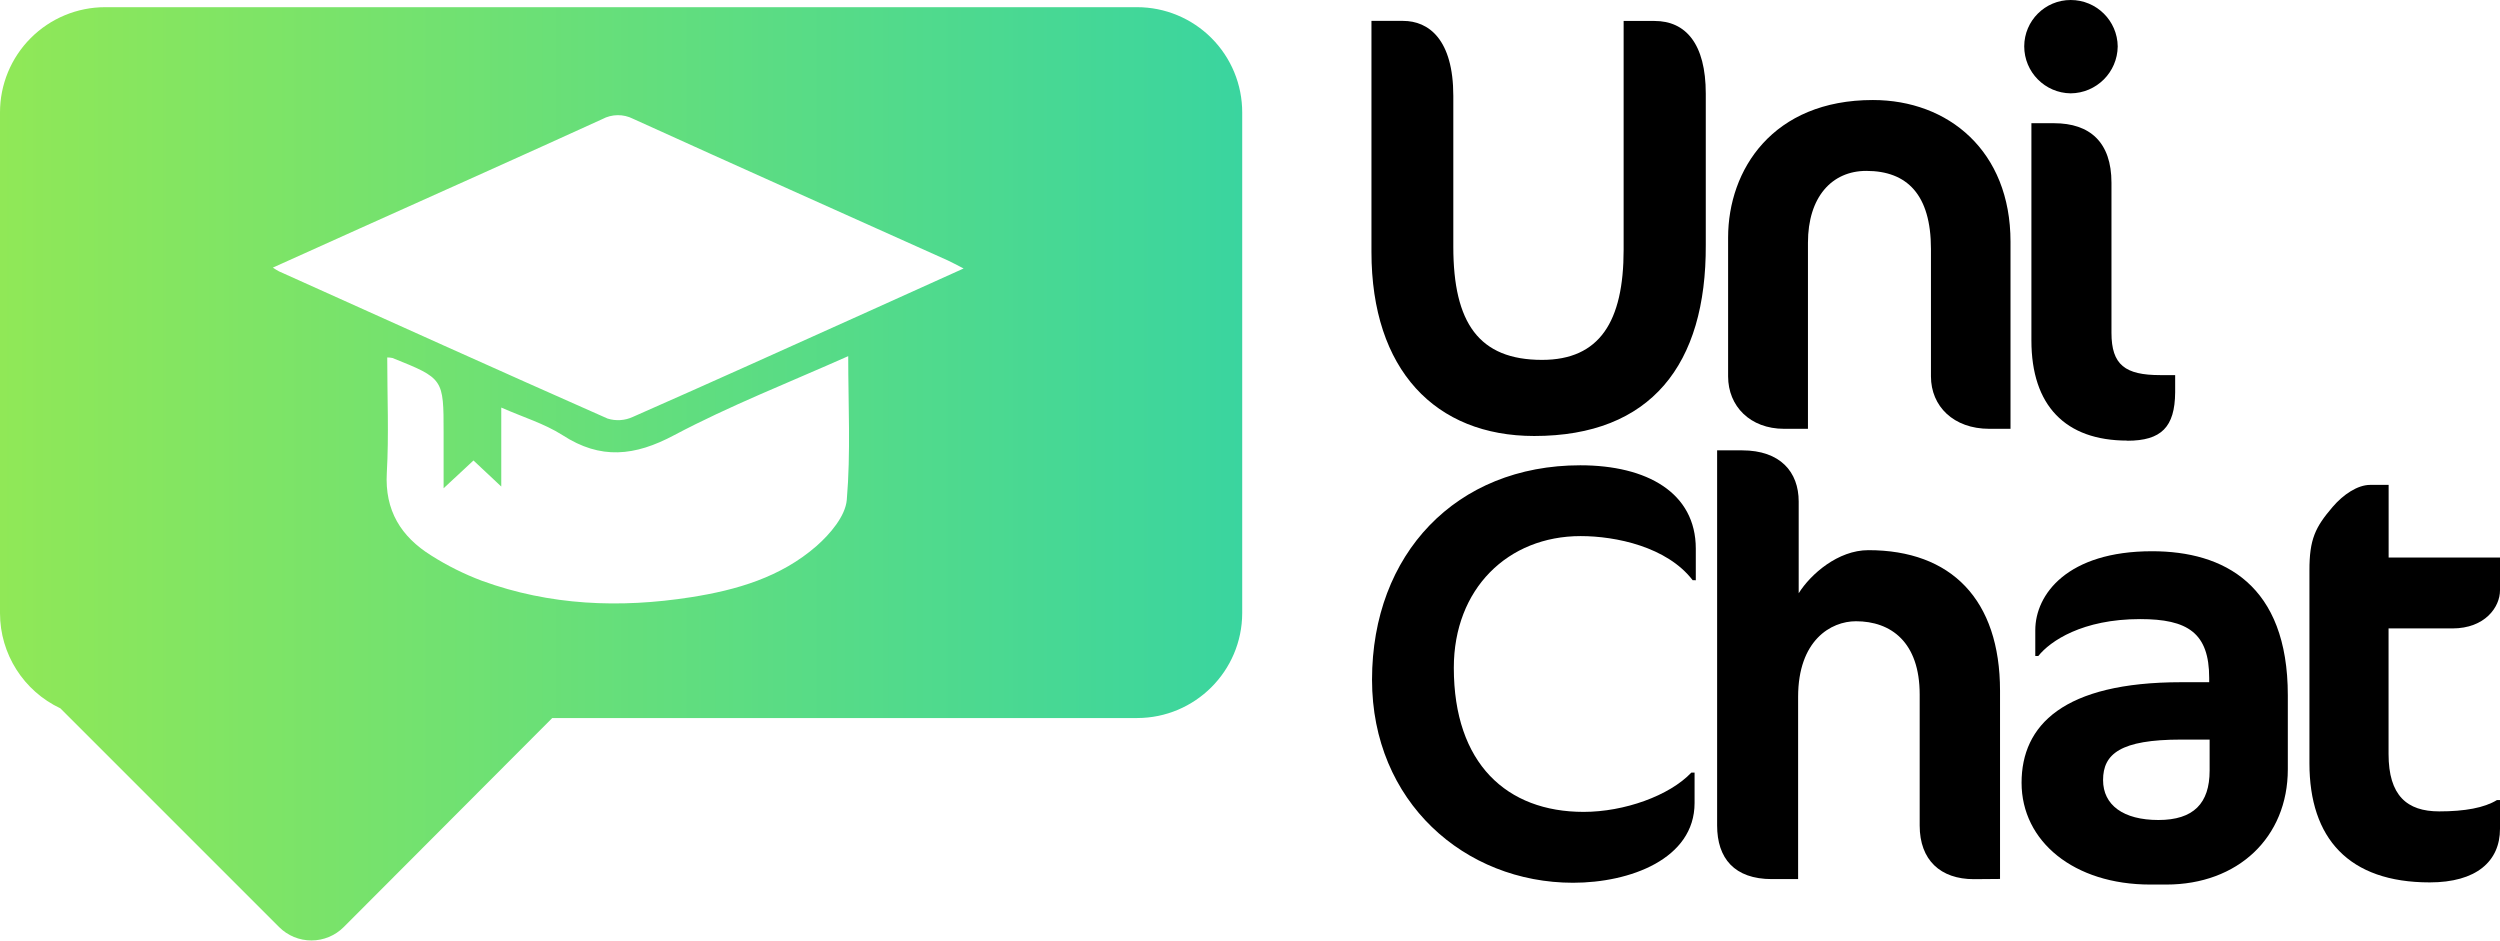
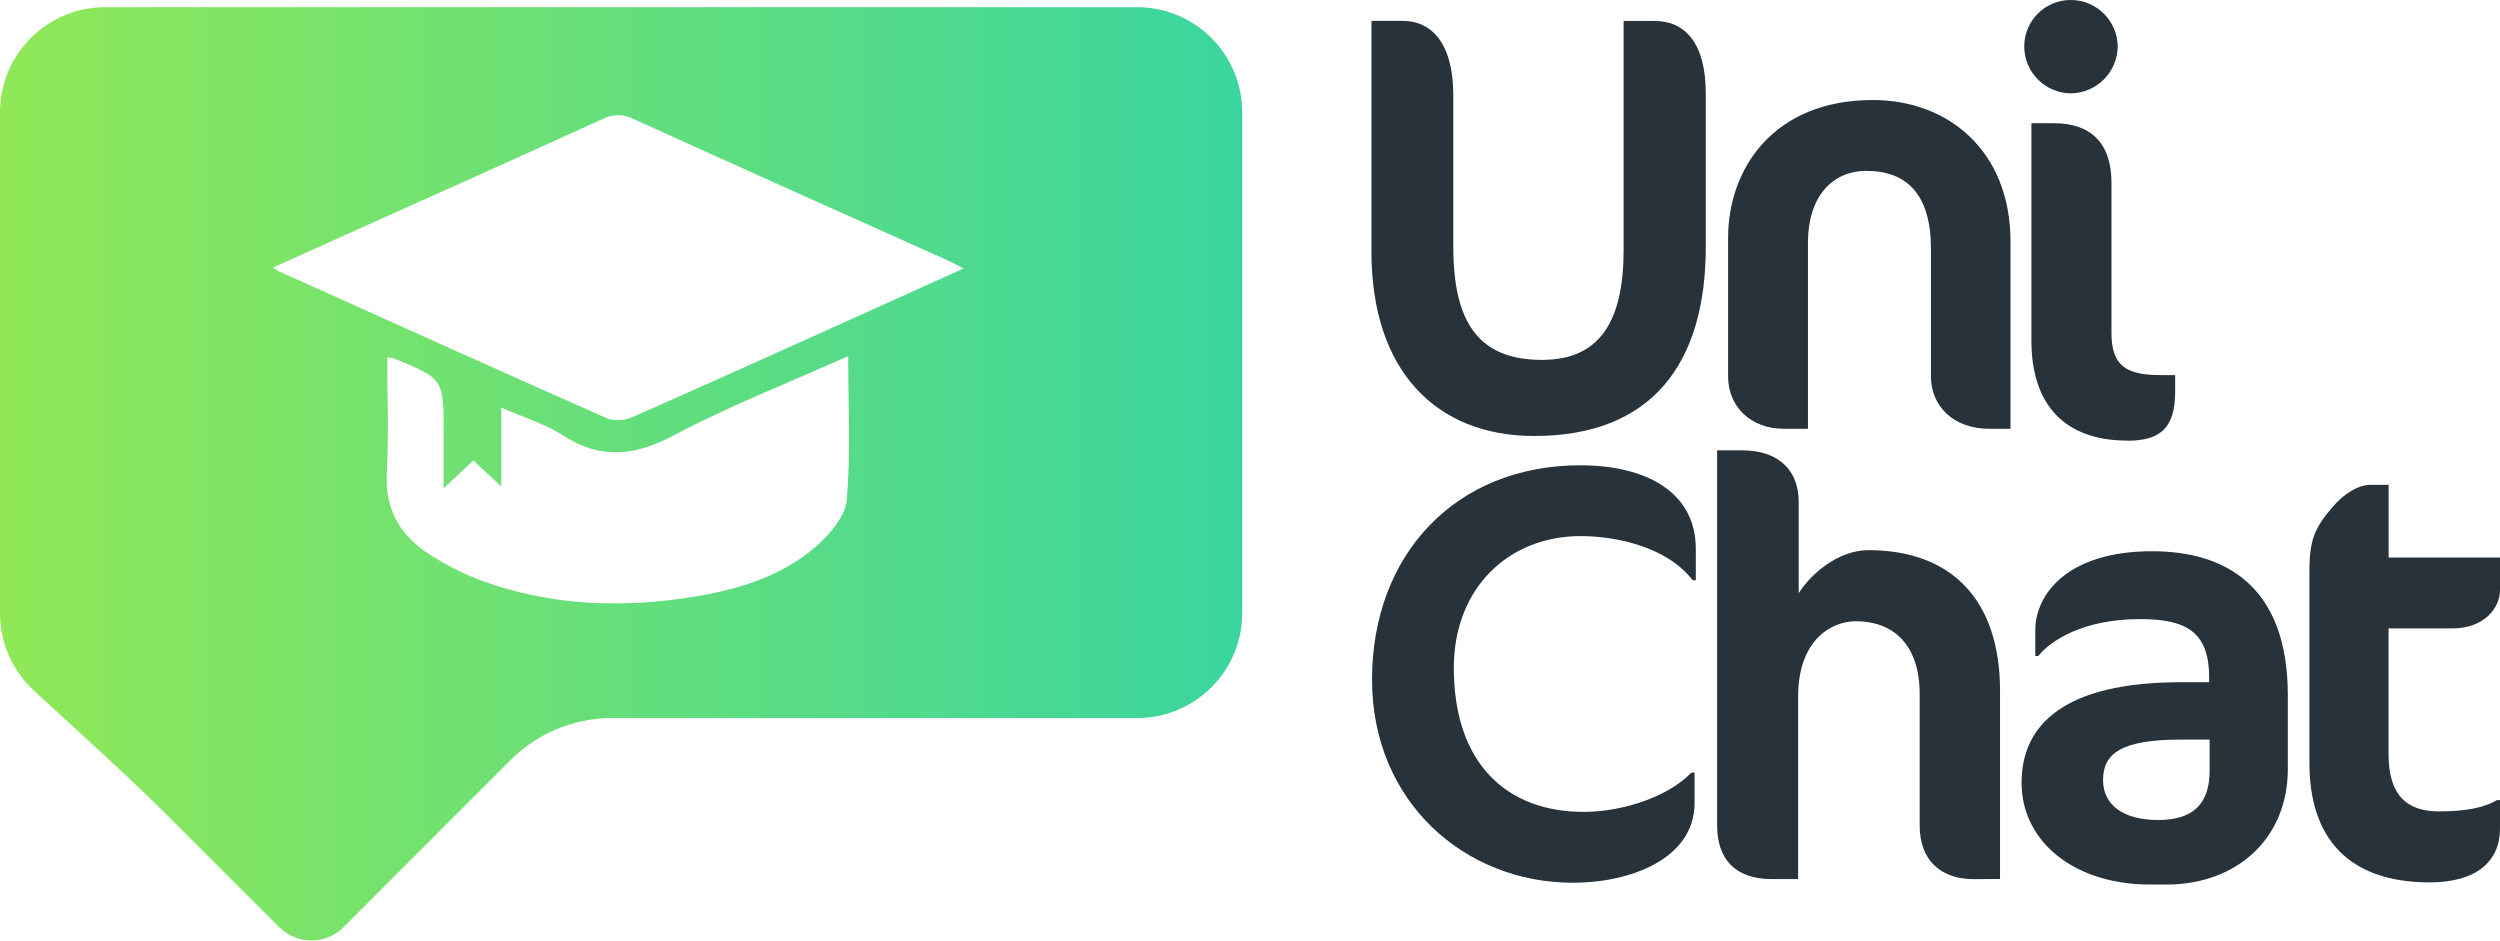
<svg xmlns="http://www.w3.org/2000/svg" viewBox="0 0 348.17 130.97">
  <defs>
-     <style>.cls-1{fill:url(#UniChat);}</style>
+     <style>.cls-1{fill:url(#UniChat);}.cls-2{fill:#27323a;}</style>
    <linearGradient id="UniChat" y1="66.01" x2="173" y2="66.01" gradientUnits="userSpaceOnUse">
      <stop offset="0" stop-color="#90e857" />
      <stop offset="1" stop-color="#3ad59f" />
    </linearGradient>
  </defs>
  <g id="Ebene_2" data-name="Ebene 2">
    <g id="Ebene_1-2" data-name="Ebene 1">
-       <path class="cls-1" d="M158.36,1H14.64A14.65,14.65,0,0,0,0,15.68V85.4A14.66,14.66,0,0,0,8.41,98.65l30.46,30.46a6.36,6.36,0,0,0,9,0L76.91,100h81.45A14.65,14.65,0,0,0,173,85.4V15.68A14.65,14.65,0,0,0,158.36,1ZM117.93,69.61c-.19,2.27-2.32,4.76-4.2,6.42-5,4.37-11.15,6.15-17.55,7.15-9.86,1.54-19.6,1.15-29.05-2.29a38.34,38.34,0,0,1-7.08-3.53c-4.2-2.62-6.48-6.26-6.18-11.51s.06-10.6.06-16.07a3.51,3.51,0,0,1,.74.08c7.11,2.86,7.11,2.86,7.11,10.43V68l4.16-3.87,3.87,3.63v-11c3.08,1.36,6,2.23,8.53,3.84,5.31,3.45,10.07,2.93,15.56,0,7.74-4.1,15.94-7.31,24.23-11C118.13,56.4,118.49,63.05,117.93,69.61Zm2.89-26.18c-10.88,4.9-21.76,9.82-32.68,14.63a4.88,4.88,0,0,1-3.53.23c-15.29-6.76-30.52-13.64-45.76-20.5a9.82,9.82,0,0,1-.85-.52l12.07-5.44c11.28-5.07,22.57-10.11,33.81-15.24a4.62,4.62,0,0,1,4.28-.05C102.75,23.17,117.38,29.7,132,36.27c.61.28,1.2.61,2.2,1.12Z" />
-       <path d="M213.67,60.72C199.9,60.72,191,51.51,191,35.09V2.91h4.4c3.57,0,7,2.57,7,10.45v21c0,10.62,3.57,15.76,12.36,15.76,8,0,11.36-5.31,11.36-15.34V2.92h4.31c4.31,0,7.13,3.15,7.13,10.12V34.11C237.64,50.77,229.93,60.72,213.67,60.72Z" />
-       <path d="M277.05,59.72c-5,0-8.13-3.15-8.13-7.3V34.67c0-7.55-3.32-10.87-9-10.87-4.81,0-8.13,3.65-8.13,10V59.72h-3.32c-4.73,0-7.8-3.15-7.8-7.3V33.09c0-9.46,6.22-19.16,20.16-19.16C271.32,13.93,280,21,280,33.67V59.72Z" />
-       <path d="M288.38,13a6.55,6.55,0,0,1-6.47-6.55A6.47,6.47,0,0,1,288.38,0a6.54,6.54,0,0,1,6.55,6.47A6.61,6.61,0,0,1,288.38,13Zm7.88,48.36c-8.63,0-13.35-4.89-13.35-13.94V17.16h3.15c5,0,8,2.65,8,8.29v20.9c0,4.48,1.91,5.89,6.8,5.89h2.07v2.41C302.89,59.48,301,61.38,296.26,61.38Z" />
-       <path d="M235.73,80.8c-3.57-4.65-10.7-6.14-15.59-6.14C210,74.66,202.47,82,202.47,93c0,13.35,7.38,20.07,18.08,20.07,5.64,0,11.94-2.24,15-5.47H236v4.23c0,7.8-9,11.11-16.92,11.11-15.1,0-28-11.28-28-28.28,0-17.5,11.7-29.86,29-29.86,9.29,0,16.09,3.82,16.09,11.61v4.4Z" />
-       <path d="M274.9,122.44c-4.65,0-7.55-2.65-7.55-7.47V96.72c0-7.3-4-10.2-8.88-10.2-3.48,0-8.05,2.65-8.05,10.53v25.38h-3.65c-5.23,0-7.63-2.9-7.63-7.47V62.72h3.48c5.31,0,7.88,3,7.88,7.13V82.62c1.66-2.65,5.47-6,9.71-6,11.53,0,18.33,6.88,18.33,19.58v26.21Z" />
-       <path d="M301.7,123.19h-2.24c-10.62,0-17.92-6-17.92-14.18,0-8,5.81-14,22.23-14h3.9v-.58c0-6.3-3-8.21-9.62-8.21-8.05,0-12.53,3.07-14.18,5.14h-.42V87.77c0-5,4.48-11,16.26-11,10,0,18.91,4.65,18.91,20.07v10.29C318.62,116.63,311.66,123.19,301.7,123.19ZM307.76,103h-4c-8.46,0-10.87,2-10.87,5.64,0,3.48,2.82,5.56,7.71,5.56s7.13-2.32,7.13-6.88V103Z" />
-       <path d="M324.86,70.6c1.49-1.74,3.48-3.07,5.23-3.07h2.57V77.65h15.51v4.56c0,2.32-2.07,5.31-6.64,5.31h-8.88V105c0,5.81,2.57,8,7.05,8,3.57,0,6.3-.5,8.05-1.58h.42v4c0,4.56-3.32,7.47-9.79,7.47-11.28,0-16.75-6.14-16.75-16.59V79.48C321.62,75.08,322.45,73.42,324.86,70.6Z" />
+       <path class="cls-1" d="M158.36,1H14.64A14.64,14.64,0,0,0,0,15.68V85.4A14.58,14.58,0,0,0,4.66,96.11C11,102,17.47,107.72,23.58,113.83l15.29,15.28a6.36,6.36,0,0,0,9,0L71.05,105.9A20,20,0,0,1,85.19,100h73.17A14.63,14.63,0,0,0,173,85.4V15.68A14.64,14.64,0,0,0,158.36,1ZM117.93,69.61c-.19,2.27-2.32,4.76-4.2,6.42-5,4.37-11.15,6.15-17.55,7.15-9.86,1.54-19.6,1.15-29.05-2.29a38.34,38.34,0,0,1-7.08-3.53c-4.2-2.62-6.48-6.26-6.18-11.51s.06-10.6.06-16.07a3.51,3.51,0,0,1,.74.08c7.11,2.86,7.11,2.86,7.11,10.43V68l4.16-3.87,3.87,3.63v-11c3.08,1.36,6,2.23,8.53,3.84,5.31,3.45,10.07,2.93,15.56,0,7.74-4.1,15.94-7.31,24.23-11C118.13,56.4,118.49,63.05,117.93,69.61Zm2.89-26.18c-10.88,4.9-21.76,9.82-32.68,14.63a4.88,4.88,0,0,1-3.53.23c-15.29-6.76-30.52-13.64-45.76-20.5a9.82,9.82,0,0,1-.85-.52l12.07-5.44c11.28-5.07,22.57-10.11,33.81-15.24a4.62,4.62,0,0,1,4.28-.05C102.75,23.17,117.38,29.7,132,36.27c.61.28,1.2.61,2.2,1.12Z" />
+       <path class="cls-2" d="M213.67,60.72C199.9,60.72,191,51.51,191,35.09V2.91h4.4c3.57,0,7,2.57,7,10.45v21c0,10.62,3.57,15.76,12.36,15.76,8,0,11.36-5.31,11.36-15.34V2.92h4.31c4.31,0,7.13,3.15,7.13,10.12V34.11C237.64,50.77,229.93,60.72,213.67,60.72Z" />
+       <path class="cls-2" d="M277.05,59.72c-5,0-8.13-3.15-8.13-7.3V34.67c0-7.55-3.32-10.87-9-10.87-4.81,0-8.13,3.65-8.13,10V59.72h-3.32c-4.73,0-7.8-3.15-7.8-7.3V33.09c0-9.46,6.22-19.16,20.16-19.16C271.32,13.93,280,21,280,33.67V59.72Z" />
+       <path class="cls-2" d="M288.38,13a6.55,6.55,0,0,1-6.47-6.55A6.47,6.47,0,0,1,288.38,0a6.54,6.54,0,0,1,6.55,6.47A6.61,6.61,0,0,1,288.38,13Zm7.88,48.36c-8.63,0-13.35-4.89-13.35-13.94V17.16h3.15c5,0,8,2.65,8,8.29v20.9c0,4.48,1.91,5.89,6.8,5.89h2.07v2.41C302.89,59.48,301,61.38,296.26,61.38Z" />
+       <path class="cls-2" d="M235.73,80.8c-3.57-4.65-10.7-6.14-15.59-6.14C210,74.66,202.47,82,202.47,93c0,13.35,7.38,20.07,18.08,20.07,5.64,0,11.94-2.24,15-5.47H236v4.23c0,7.8-9,11.11-16.92,11.11-15.1,0-28-11.28-28-28.28,0-17.5,11.7-29.86,29-29.86,9.29,0,16.09,3.82,16.09,11.61v4.4Z" />
+       <path class="cls-2" d="M274.9,122.44c-4.65,0-7.55-2.65-7.55-7.47V96.72c0-7.3-4-10.2-8.88-10.2-3.48,0-8.05,2.65-8.05,10.53v25.38h-3.65c-5.23,0-7.63-2.9-7.63-7.47V62.72h3.48c5.31,0,7.88,3,7.88,7.13V82.62c1.66-2.65,5.47-6,9.71-6,11.53,0,18.33,6.88,18.33,19.58v26.21Z" />
+       <path class="cls-2" d="M301.7,123.19h-2.24c-10.62,0-17.92-6-17.92-14.18,0-8,5.81-14,22.23-14h3.9v-.58c0-6.3-3-8.21-9.62-8.21-8.05,0-12.53,3.07-14.18,5.14h-.42V87.77c0-5,4.48-11,16.26-11,10,0,18.91,4.65,18.91,20.07v10.29C318.62,116.63,311.66,123.19,301.7,123.19ZM307.76,103h-4c-8.46,0-10.87,2-10.87,5.64,0,3.48,2.82,5.56,7.71,5.56s7.13-2.32,7.13-6.88V103Z" />
+       <path class="cls-2" d="M324.86,70.6c1.49-1.74,3.48-3.07,5.23-3.07h2.57V77.65h15.51v4.56c0,2.32-2.07,5.31-6.64,5.31h-8.88V105c0,5.81,2.57,8,7.05,8,3.57,0,6.3-.5,8.05-1.58h.42v4c0,4.56-3.32,7.47-9.79,7.47-11.28,0-16.75-6.14-16.75-16.59V79.48C321.62,75.08,322.45,73.42,324.86,70.6Z" />
    </g>
  </g>
</svg>
